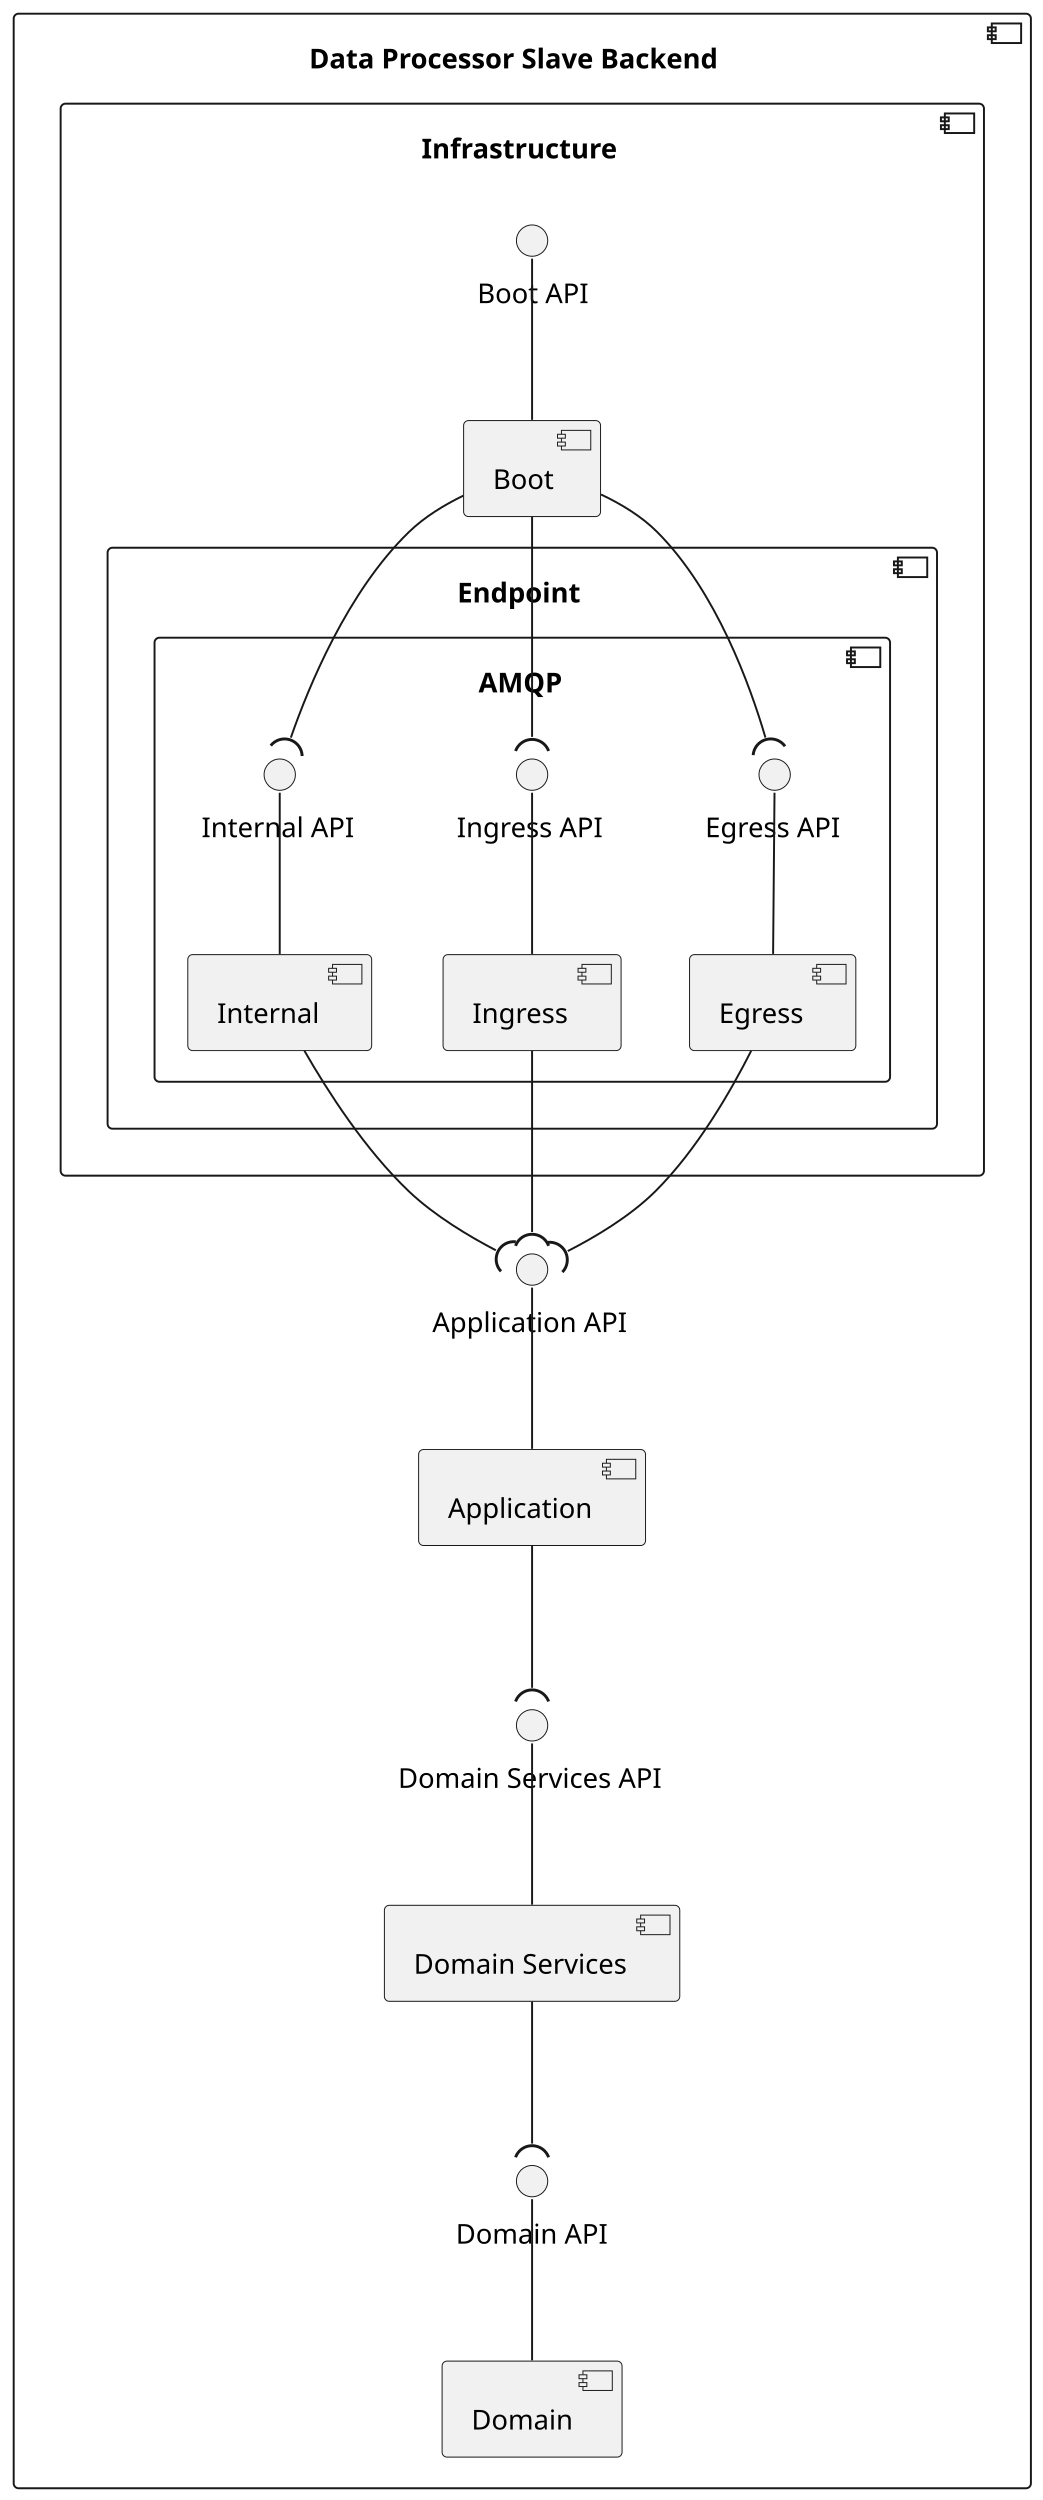
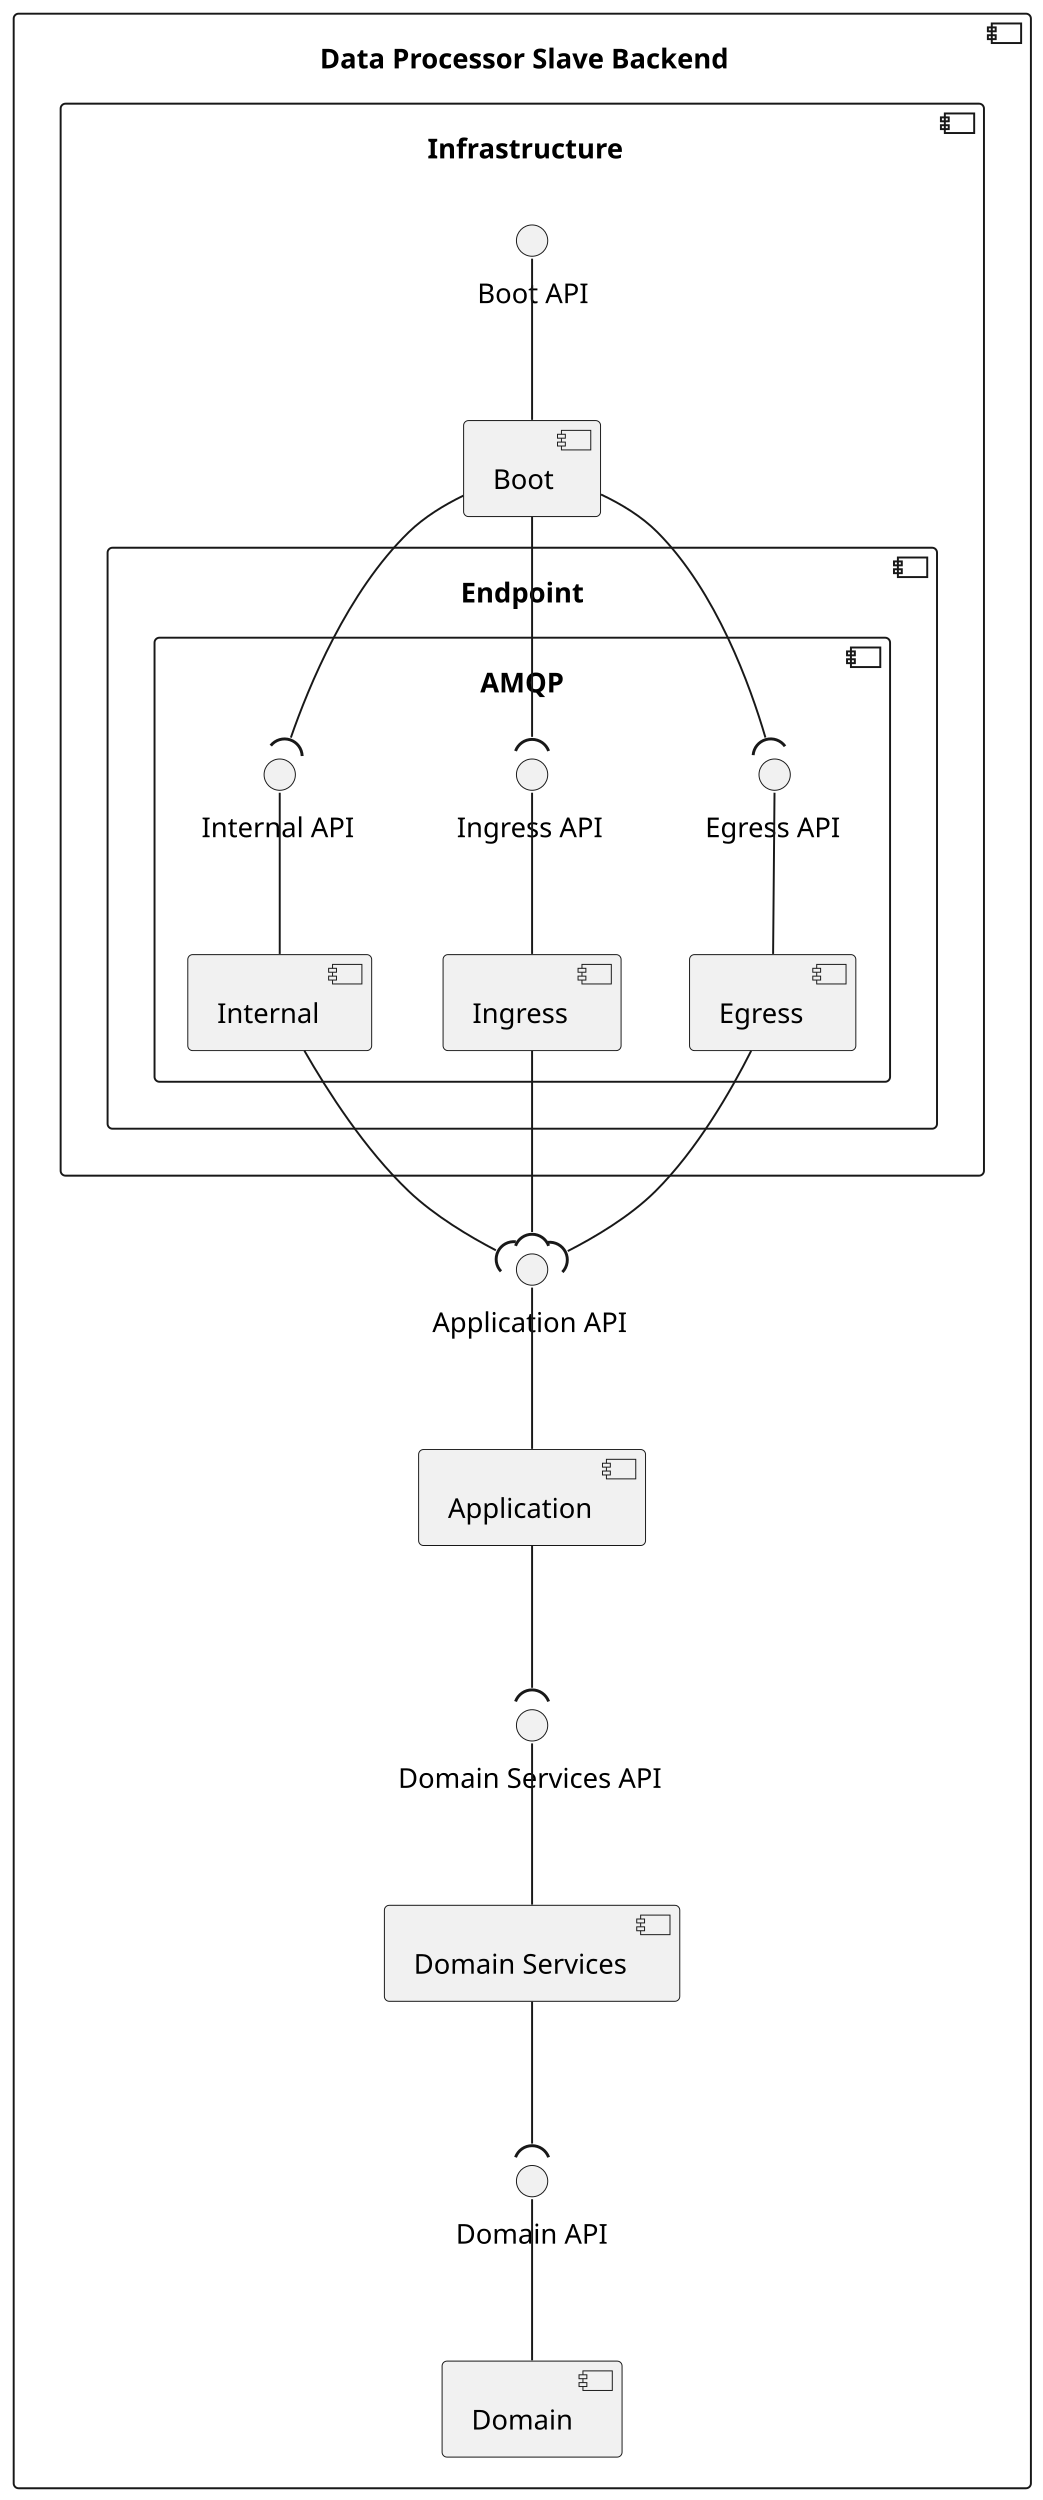
<svg xmlns="http://www.w3.org/2000/svg" contentStyleType="text/css" height="1278px" preserveAspectRatio="none" style="width:533px;height:1278px;background:#FFFFFF;" version="1.1" viewBox="0 0 533 1278" width="533px" zoomAndPan="magnify">
  <defs />
  <g>
    <g id="cluster_Data Processor Slave Backend">
      <rect height="1265" rx="2.5" ry="2.5" style="stroke:#181818;stroke-width:1.0;fill:none;" width="520" x="7" y="7" />
      <rect height="10" style="stroke:#181818;stroke-width:1.0;fill:none;" width="15" x="507" y="12" />
      <rect height="2" style="stroke:#181818;stroke-width:1.0;fill:none;" width="4" x="505" y="14" />
      <rect height="2" style="stroke:#181818;stroke-width:1.0;fill:none;" width="4" x="505" y="18" />
-       <text fill="#000000" font-family="sans-serif" font-size="14" font-weight="bold" lengthAdjust="spacing" textLength="217.938" x="158.031" y="34.966">Data Processor Slave Backend</text>
+       <text fill="#000000" font-family="sans-serif" font-size="14" font-weight="bold" lengthAdjust="spacing" textLength="207" x="163.5" y="34.966">Data Processor Slave Backend</text>
    </g>
    <g id="cluster_INFRA">
      <rect height="548" rx="2.5" ry="2.5" style="stroke:#181818;stroke-width:1.0;fill:none;" width="472" x="31" y="53" />
      <rect height="10" style="stroke:#181818;stroke-width:1.0;fill:none;" width="15" x="483" y="58" />
      <rect height="2" style="stroke:#181818;stroke-width:1.0;fill:none;" width="4" x="481" y="60" />
      <rect height="2" style="stroke:#181818;stroke-width:1.0;fill:none;" width="4" x="481" y="64" />
-       <text fill="#000000" font-family="sans-serif" font-size="14" font-weight="bold" lengthAdjust="spacing" textLength="103.125" x="215.438" y="80.966">Infrastructure</text>
+       <text fill="#000000" font-family="sans-serif" font-size="14" font-weight="bold" lengthAdjust="spacing" textLength="97" x="218.5" y="80.966">Infrastructure</text>
    </g>
    <g id="cluster_ENDPOINT">
      <rect height="297" rx="2.5" ry="2.5" style="stroke:#181818;stroke-width:1.0;fill:none;" width="424" x="55" y="280" />
      <rect height="10" style="stroke:#181818;stroke-width:1.0;fill:none;" width="15" x="459" y="285" />
      <rect height="2" style="stroke:#181818;stroke-width:1.0;fill:none;" width="4" x="457" y="287" />
      <rect height="2" style="stroke:#181818;stroke-width:1.0;fill:none;" width="4" x="457" y="291" />
-       <text fill="#000000" font-family="sans-serif" font-size="14" font-weight="bold" lengthAdjust="spacing" textLength="66.5" x="233.75" y="307.966">Endpoint</text>
+       <text fill="#000000" font-family="sans-serif" font-size="14" font-weight="bold" lengthAdjust="spacing" textLength="63" x="235.5" y="307.966">Endpoint</text>
    </g>
    <g id="cluster_AMQP">
      <rect height="227" rx="2.5" ry="2.5" style="stroke:#181818;stroke-width:1.0;fill:none;" width="376" x="79" y="326" />
      <rect height="10" style="stroke:#181818;stroke-width:1.0;fill:none;" width="15" x="435" y="331" />
      <rect height="2" style="stroke:#181818;stroke-width:1.0;fill:none;" width="4" x="433" y="333" />
      <rect height="2" style="stroke:#181818;stroke-width:1.0;fill:none;" width="4" x="433" y="337" />
-       <text fill="#000000" font-family="sans-serif" font-size="14" font-weight="bold" lengthAdjust="spacing" textLength="44.75" x="244.625" y="353.966">AMQP</text>
+       <text fill="#000000" font-family="sans-serif" font-size="14" font-weight="bold" lengthAdjust="spacing" textLength="43" x="245.5" y="353.966">AMQP</text>
    </g>
    <g id="elem_APP">
      <rect fill="#F1F1F1" height="49.068" rx="2.5" ry="2.5" style="stroke:#181818;stroke-width:0.5;" width="116" x="214" y="741" />
      <rect fill="#F1F1F1" height="10" style="stroke:#181818;stroke-width:0.5;" width="15" x="310" y="746" />
      <rect fill="#F1F1F1" height="2" style="stroke:#181818;stroke-width:0.5;" width="4" x="308" y="748" />
      <rect fill="#F1F1F1" height="2" style="stroke:#181818;stroke-width:0.5;" width="4" x="308" y="752" />
      <text fill="#000000" font-family="sans-serif" font-size="14" lengthAdjust="spacing" textLength="76" x="229" y="775.966">Application</text>
    </g>
    <g id="elem_DOM">
      <rect fill="#F1F1F1" height="49.068" rx="2.5" ry="2.5" style="stroke:#181818;stroke-width:0.5;" width="92" x="226" y="1207" />
      <rect fill="#F1F1F1" height="10" style="stroke:#181818;stroke-width:0.5;" width="15" x="298" y="1212" />
      <rect fill="#F1F1F1" height="2" style="stroke:#181818;stroke-width:0.5;" width="4" x="296" y="1214" />
      <rect fill="#F1F1F1" height="2" style="stroke:#181818;stroke-width:0.5;" width="4" x="296" y="1218" />
      <text fill="#000000" font-family="sans-serif" font-size="14" lengthAdjust="spacing" textLength="52" x="241" y="1241.966">Domain</text>
    </g>
    <g id="elem_DOM_SERV">
      <rect fill="#F1F1F1" height="49.068" rx="2.5" ry="2.5" style="stroke:#181818;stroke-width:0.5;" width="151" x="196.5" y="974" />
      <rect fill="#F1F1F1" height="10" style="stroke:#181818;stroke-width:0.5;" width="15" x="327.5" y="979" />
      <rect fill="#F1F1F1" height="2" style="stroke:#181818;stroke-width:0.5;" width="4" x="325.5" y="981" />
      <rect fill="#F1F1F1" height="2" style="stroke:#181818;stroke-width:0.5;" width="4" x="325.5" y="985" />
      <text fill="#000000" font-family="sans-serif" font-size="14" lengthAdjust="spacing" textLength="111" x="211.5" y="1008.966">Domain Services</text>
    </g>
    <g id="elem_APP_API">
      <ellipse cx="272" cy="649" fill="#F1F1F1" rx="8" ry="8" style="stroke:#181818;stroke-width:0.5;" />
      <text fill="#000000" font-family="sans-serif" font-size="14" lengthAdjust="spacing" textLength="102" x="221" y="680.966">Application API</text>
    </g>
    <g id="elem_DOM_API">
      <ellipse cx="272" cy="1115" fill="#F1F1F1" rx="8" ry="8" style="stroke:#181818;stroke-width:0.5;" />
      <text fill="#000000" font-family="sans-serif" font-size="14" lengthAdjust="spacing" textLength="78" x="233" y="1146.966">Domain API</text>
    </g>
    <g id="elem_DOM_SERV_API">
      <ellipse cx="272" cy="882" fill="#F1F1F1" rx="8" ry="8" style="stroke:#181818;stroke-width:0.5;" />
      <text fill="#000000" font-family="sans-serif" font-size="14" lengthAdjust="spacing" textLength="137" x="203.5" y="913.966">Domain Services API</text>
    </g>
    <g id="elem_BOOT">
      <rect fill="#F1F1F1" height="49.068" rx="2.5" ry="2.5" style="stroke:#181818;stroke-width:0.5;" width="70" x="237" y="215" />
      <rect fill="#F1F1F1" height="10" style="stroke:#181818;stroke-width:0.5;" width="15" x="287" y="220" />
      <rect fill="#F1F1F1" height="2" style="stroke:#181818;stroke-width:0.5;" width="4" x="285" y="222" />
      <rect fill="#F1F1F1" height="2" style="stroke:#181818;stroke-width:0.5;" width="4" x="285" y="226" />
      <text fill="#000000" font-family="sans-serif" font-size="14" lengthAdjust="spacing" textLength="30" x="252" y="249.966">Boot</text>
    </g>
    <g id="elem_BOOT_API">
      <ellipse cx="272" cy="123" fill="#F1F1F1" rx="8" ry="8" style="stroke:#181818;stroke-width:0.5;" />
      <text fill="#000000" font-family="sans-serif" font-size="14" lengthAdjust="spacing" textLength="56" x="244" y="154.966">Boot API</text>
    </g>
    <g id="elem_EGRESS">
      <rect fill="#F1F1F1" height="49.068" rx="2.5" ry="2.5" style="stroke:#181818;stroke-width:0.5;" width="85" x="352.5" y="488" />
      <rect fill="#F1F1F1" height="10" style="stroke:#181818;stroke-width:0.5;" width="15" x="417.5" y="493" />
      <rect fill="#F1F1F1" height="2" style="stroke:#181818;stroke-width:0.5;" width="4" x="415.5" y="495" />
      <rect fill="#F1F1F1" height="2" style="stroke:#181818;stroke-width:0.5;" width="4" x="415.5" y="499" />
      <text fill="#000000" font-family="sans-serif" font-size="14" lengthAdjust="spacing" textLength="45" x="367.5" y="522.966">Egress</text>
    </g>
    <g id="elem_INGRESS">
      <rect fill="#F1F1F1" height="49.068" rx="2.5" ry="2.5" style="stroke:#181818;stroke-width:0.5;" width="91" x="226.5" y="488" />
      <rect fill="#F1F1F1" height="10" style="stroke:#181818;stroke-width:0.5;" width="15" x="297.5" y="493" />
      <rect fill="#F1F1F1" height="2" style="stroke:#181818;stroke-width:0.5;" width="4" x="295.5" y="495" />
      <rect fill="#F1F1F1" height="2" style="stroke:#181818;stroke-width:0.5;" width="4" x="295.5" y="499" />
      <text fill="#000000" font-family="sans-serif" font-size="14" lengthAdjust="spacing" textLength="51" x="241.5" y="522.966">Ingress</text>
    </g>
    <g id="elem_INTERNAL">
      <rect fill="#F1F1F1" height="49.068" rx="2.5" ry="2.5" style="stroke:#181818;stroke-width:0.5;" width="94" x="96" y="488" />
      <rect fill="#F1F1F1" height="10" style="stroke:#181818;stroke-width:0.5;" width="15" x="170" y="493" />
      <rect fill="#F1F1F1" height="2" style="stroke:#181818;stroke-width:0.5;" width="4" x="168" y="495" />
      <rect fill="#F1F1F1" height="2" style="stroke:#181818;stroke-width:0.5;" width="4" x="168" y="499" />
      <text fill="#000000" font-family="sans-serif" font-size="14" lengthAdjust="spacing" textLength="54" x="111" y="522.966">Internal</text>
    </g>
    <g id="elem_EGRESS_API">
      <ellipse cx="396" cy="396" fill="#F1F1F1" rx="8" ry="8" style="stroke:#181818;stroke-width:0.5;" />
      <text fill="#000000" font-family="sans-serif" font-size="14" lengthAdjust="spacing" textLength="71" x="360.5" y="427.966">Egress API</text>
    </g>
    <g id="elem_INGRESS_API">
      <ellipse cx="272" cy="396" fill="#F1F1F1" rx="8" ry="8" style="stroke:#181818;stroke-width:0.5;" />
      <text fill="#000000" font-family="sans-serif" font-size="14" lengthAdjust="spacing" textLength="77" x="233.5" y="427.966">Ingress API</text>
    </g>
    <g id="elem_INTERNAL_API">
      <ellipse cx="143" cy="396" fill="#F1F1F1" rx="8" ry="8" style="stroke:#181818;stroke-width:0.5;" />
      <text fill="#000000" font-family="sans-serif" font-size="14" lengthAdjust="spacing" textLength="80" x="103" y="427.966">Internal API</text>
    </g>
    <g id="link_DOM_API_DOM">
      <path d="M272,1124.23 C272,1141.26 272,1180.89 272,1206.65 " fill="none" id="DOM_API-DOM" style="stroke:#181818;stroke-width:1.0;" />
    </g>
    <g id="link_DOM_SERV_API_DOM_SERV">
      <path d="M272,891.23 C272,908.26 272,947.89 272,973.65 " fill="none" id="DOM_SERV_API-DOM_SERV" style="stroke:#181818;stroke-width:1.0;" />
    </g>
    <g id="link_EGRESS_API_EGRESS">
      <path d="M395.93,405.23 C395.78,422.26 395.43,461.89 395.21,487.65 " fill="none" id="EGRESS_API-EGRESS" style="stroke:#181818;stroke-width:1.0;" />
    </g>
    <g id="link_INGRESS_API_INGRESS">
      <path d="M272,405.23 C272,422.26 272,461.89 272,487.65 " fill="none" id="INGRESS_API-INGRESS" style="stroke:#181818;stroke-width:1.0;" />
    </g>
    <g id="link_INTERNAL_API_INTERNAL">
      <path d="M143,405.23 C143,422.26 143,461.89 143,487.65 " fill="none" id="INTERNAL_API-INTERNAL" style="stroke:#181818;stroke-width:1.0;" />
    </g>
    <g id="link_APP_API_APP">
      <path d="M272,658.23 C272,675.26 272,714.89 272,740.65 " fill="none" id="APP_API-APP" style="stroke:#181818;stroke-width:1.0;" />
    </g>
    <g id="link_BOOT_API_BOOT">
      <path d="M272,132.23 C272,149.26 272,188.89 272,214.65 " fill="none" id="BOOT_API-BOOT" style="stroke:#181818;stroke-width:1.0;" />
    </g>
    <g id="link_EGRESS_APP_API">
      <path d="M384,537.19 C373.53,557.9 356.25,587.89 335,609 C321.91,622 303.71,632.68 290.24,639.55 " fill="none" id="EGRESS-to-APP_API" style="stroke:#181818;stroke-width:1.0;" />
      <path d="M287.496,650.29 A9,9 0 0 0 280.077 635.09" fill="none" style="stroke:#181818;stroke-width:1.5;" />
    </g>
    <g id="link_INGRESS_APP_API">
      <path d="M272,537.24 C272,563.68 272,605.85 272,629.81 " fill="none" id="INGRESS-to-APP_API" style="stroke:#181818;stroke-width:1.0;" />
      <path d="M280.457,636.872 A9,9 0 0 0 263.543 636.872" fill="none" style="stroke:#181818;stroke-width:1.5;" />
    </g>
    <g id="link_INTERNAL_APP_API">
      <path d="M155.6,537.12 C167.44,557.79 186.65,587.75 209,609 C222.22,621.57 240.13,632.19 253.48,639.15 " fill="none" id="INTERNAL-to-APP_API" style="stroke:#181818;stroke-width:1.0;" />
      <path d="M263.68,634.8 A9,9 0 0 0 256.097 649.919" fill="none" style="stroke:#181818;stroke-width:1.5;" />
    </g>
    <g id="link_APP_DOM_SERV_API">
      <path d="M272,790.22 C272,811.8 272,843.18 272,862.82 " fill="none" id="APP-to-DOM_SERV_API" style="stroke:#181818;stroke-width:1.0;" />
      <path d="M280.457,869.792 A9,9 0 0 0 263.543 869.792" fill="none" style="stroke:#181818;stroke-width:1.5;" />
    </g>
    <g id="link_DOM_SERV_DOM_API">
      <path d="M272,1023.22 C272,1044.8 272,1076.18 272,1095.82 " fill="none" id="DOM_SERV-to-DOM_API" style="stroke:#181818;stroke-width:1.0;" />
      <path d="M280.457,1102.792 A9,9 0 0 0 263.543 1102.792" fill="none" style="stroke:#181818;stroke-width:1.5;" />
    </g>
    <g id="link_BOOT_INTERNAL_API">
      <path d="M236.84,253.38 C227.02,258.16 216.89,264.33 209,272 C177.67,302.44 157.74,350.99 148.69,377.06 " fill="none" id="BOOT-to-INTERNAL_API" style="stroke:#181818;stroke-width:1.0;" />
      <path d="M154.466,386.486 A9,9 0 0 0 138.415 381.152" fill="none" style="stroke:#181818;stroke-width:1.5;" />
    </g>
    <g id="link_BOOT_EGRESS_API">
      <path d="M307.24,252.78 C317.43,257.59 327.96,263.93 336,272 C366.23,302.34 383.64,350.93 391.29,377.03 " fill="none" id="BOOT-to-EGRESS_API" style="stroke:#181818;stroke-width:1.0;" />
      <path d="M401.301,381.486 A9,9 0 0 0 385.007 386.024" fill="none" style="stroke:#181818;stroke-width:1.5;" />
    </g>
    <g id="link_BOOT_INGRESS_API">
      <path d="M272,264.3 C272,295.26 272,348.68 272,376.68 " fill="none" id="BOOT-to-INGRESS_API" style="stroke:#181818;stroke-width:1.0;" />
      <path d="M280.457,383.902 A9,9 0 0 0 263.543 383.902" fill="none" style="stroke:#181818;stroke-width:1.5;" />
    </g>
  </g>
</svg>
